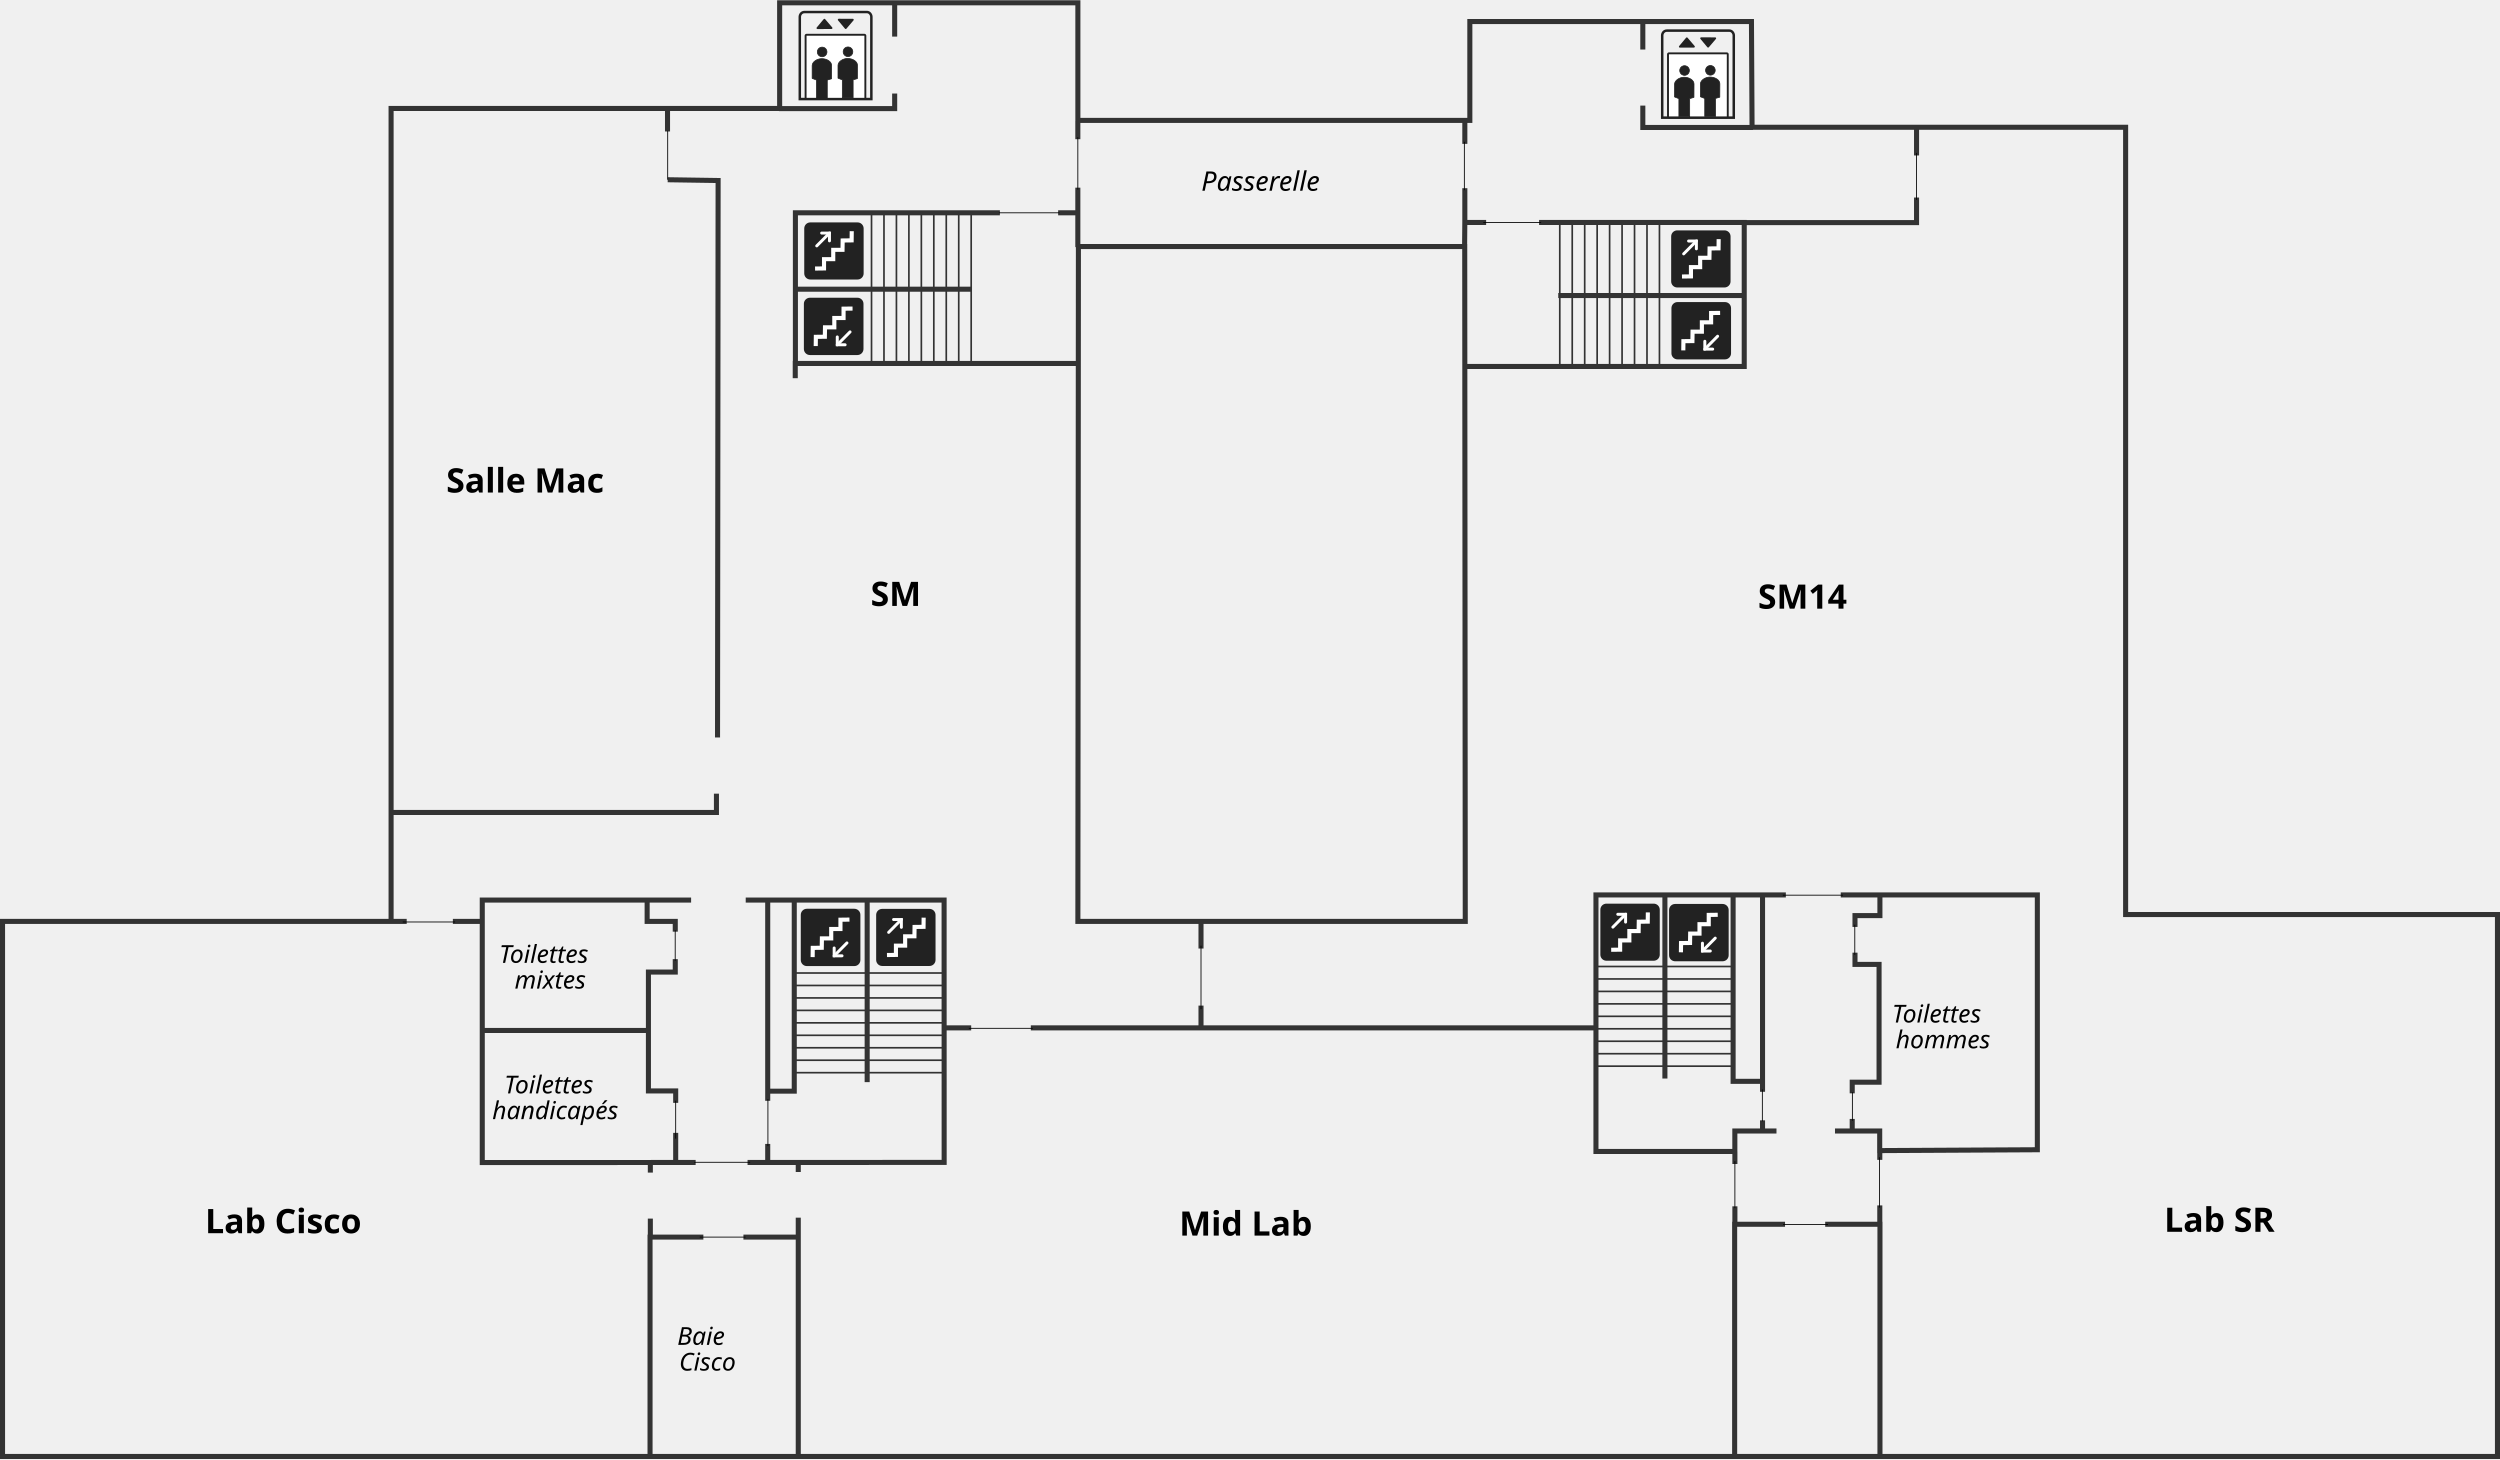
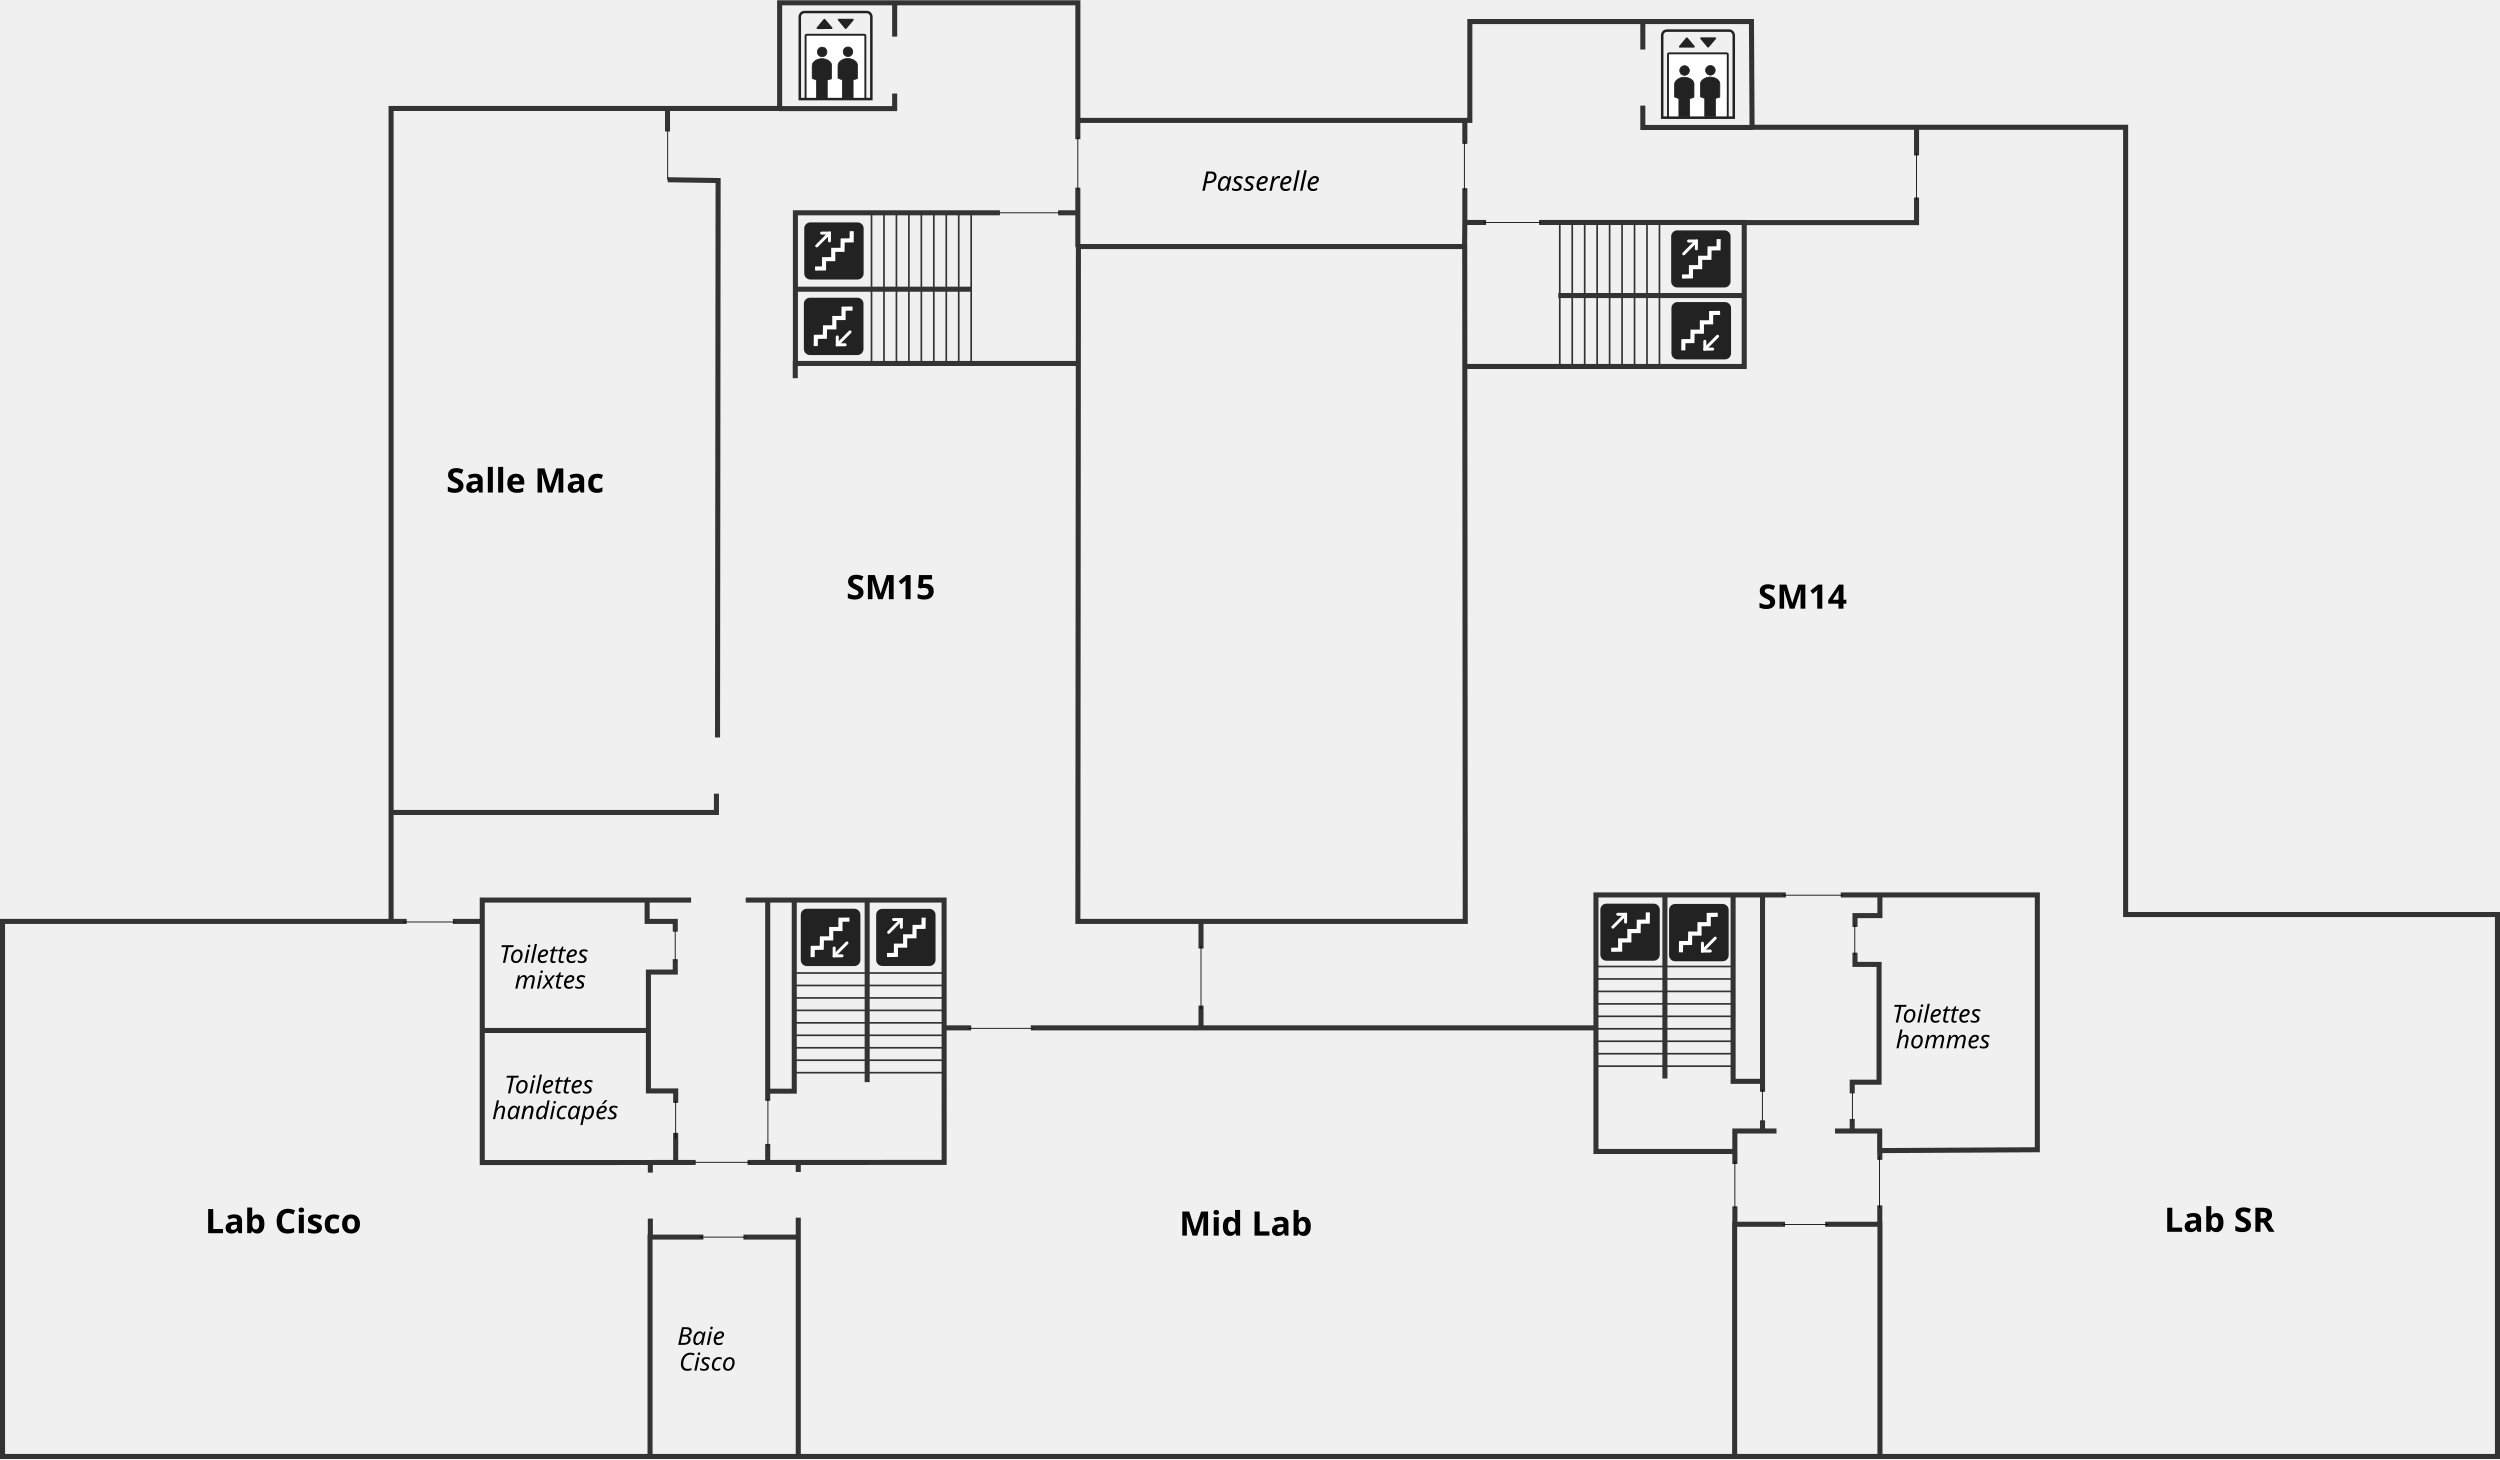
<svg xmlns="http://www.w3.org/2000/svg" xmlns:xlink="http://www.w3.org/1999/xlink" width="100%" height="100%" viewBox="0 0 2963.727 1729.66" id="svg2" version="1.1">
  <defs id="defs4">
    <linearGradient id="linearGradient15662">
      <stop style="stop-color:#ffffff;stop-opacity:0;" offset="0" id="stop15664" />
      <stop style="stop-color:#f8f8f8;stop-opacity:1;" offset="1" id="stop15666" />
    </linearGradient>
    <linearGradient id="linearGradient259">
      <stop style="stop-color:#e0e0e0;stop-opacity:1;" offset="0" id="stop260" />
      <stop id="stop4886" offset="0.405" style="stop-color:#ffffff;stop-opacity:1;" />
      <stop id="stop4884" offset="0.534" style="stop-color:#cdcdcd;stop-opacity:1;" />
      <stop style="stop-color:#494949;stop-opacity:1;" offset="1" id="stop261" />
    </linearGradient>
    <linearGradient id="linearGradient4668">
      <stop style="stop-color:#8e8d87;stop-opacity:1;" offset="0" id="stop4670" />
      <stop id="stop4676" offset="0.276" style="stop-color:#cbc9c1;stop-opacity:1;" />
      <stop style="stop-color:#8e8d87;stop-opacity:1;" offset="1" id="stop4672" />
    </linearGradient>
    <linearGradient id="linearGradient4688">
      <stop style="stop-color:#666666;stop-opacity:1;" offset="0" id="stop4690" />
      <stop style="stop-color:#000000;stop-opacity:0;" offset="1" id="stop4692" />
    </linearGradient>
    <linearGradient id="linearGradient4698">
      <stop style="stop-color:#fffffd;stop-opacity:1;" offset="0" id="stop4700" />
      <stop id="stop4706" offset="0.5" style="stop-color:#bbbbb9;stop-opacity:1;" />
      <stop style="stop-color:#000000;stop-opacity:1;" offset="1" id="stop4702" />
    </linearGradient>
    <linearGradient id="linearGradient4733">
      <stop style="stop-color:#000000;stop-opacity:0.237;" offset="0" id="stop4735" />
      <stop style="stop-color:#000000;stop-opacity:0;" offset="1" id="stop4737" />
    </linearGradient>
    <linearGradient id="linearGradient4741">
      <stop style="stop-color:#dcdcda;stop-opacity:1;" offset="0" id="stop4743" />
      <stop style="stop-color:#bab9b7;stop-opacity:1;" offset="1" id="stop4745" />
    </linearGradient>
    <linearGradient id="linearGradient4762">
      <stop id="stop4764" offset="0" style="stop-color:#ffffff;stop-opacity:0.124;" />
      <stop style="stop-color:#ffffff;stop-opacity:1;" offset="0.103" id="stop4768" />
      <stop id="stop4766" offset="1" style="stop-color:#ffffff;stop-opacity:0;" />
    </linearGradient>
    <clipPath id="clip0">
      <rect id="rect3978" height="615" width="613" />
    </clipPath>
    <clipPath id="clip0-5">
      <rect y="0" x="0" id="rect3978-5" height="615" width="613" />
    </clipPath>
    <clipPath id="clip0-5-8">
      <rect y="0" x="0" id="rect3978-5-8" height="615" width="613" />
    </clipPath>
    <clipPath id="clip0-5-8-2">
      <rect y="0" x="0" id="rect3978-5-8-5" height="615" width="613" />
    </clipPath>
  </defs>
  <g id="layer1" transform="translate(1108.107,409.2981)">
    <text xml:space="preserve" style="font-style:normal;font-weight:normal;font-size:40px;line-height:0%;font-family:sans-serif;letter-spacing:0px;word-spacing:0px;fill:#000000;fill-opacity:1;stroke:none" x="1457.521" y="1050.991" id="text3963">
      <tspan id="tspan3965" x="1457.521" y="1050.991" style="font-style:normal;font-variant:normal;font-weight:bold;font-stretch:normal;font-size:40px;line-height:1.25;font-family:'Atkinson Hyperlegible';-inkscape-font-specification:'Atkinson Hyperlegible Bold'">Lab SR</tspan>
    </text>
    <text xml:space="preserve" style="font-style:normal;font-weight:normal;font-size:40px;line-height:0%;font-family:sans-serif;letter-spacing:0px;word-spacing:0px;fill:#000000;fill-opacity:1;stroke:none" x="975.919" y="312.299" id="text3971">
      <tspan id="tspan3973" x="975.919" y="312.299" style="font-style:normal;font-variant:normal;font-weight:bold;font-stretch:normal;font-size:40px;line-height:1.25;font-family:'Atkinson Hyperlegible';-inkscape-font-specification:'Atkinson Hyperlegible Bold'">SM14</tspan>
    </text>
    <text xml:space="preserve" style="font-style:normal;font-weight:normal;font-size:32px;line-height:0%;font-family:sans-serif;letter-spacing:0px;word-spacing:0px;fill:#000000;fill-opacity:1;stroke:none" x="315.962" y="-183.176" id="text4011">
      <tspan id="tspan4013" x="315.962" y="-183.176" style="font-style:italic;font-variant:normal;font-weight:normal;font-stretch:normal;font-size:32px;line-height:1.25;font-family:'Atkinson Hyperlegible';-inkscape-font-specification:'Atkinson Hyperlegible Italic'">Passerelle</tspan>
    </text>
    <path id="path4269" style="fill:none;stroke:#333333;stroke-width:6;stroke-linecap:butt;stroke-linejoin:miter;stroke-miterlimit:4;stroke-dasharray:none;stroke-opacity:1" d="m -198.666,884.273 h 32.143 V 657.845 M 981.333,872.586 H 946.483 V 653.382 M -167.237,-66.441 H 44.191 M -80.094,656.416 V 873.559 M 865.62,652.13 V 869.273 M 959.191,-58.941 H 739.191 M -644.987,682.988 h 19.018 m 54.732,0 h 33.75 m 198.929,129.286 H -537.487 M -337.13,1058.345 v -23.036 m 0,-54.464 v -11.786 m 175.357,87.857 v -22.679 m 0,-54.107 v -11.071 m 790.214,-1114.398 v -40.818 m 0,-52.552 v -26.838 m 341.558,7.324 H 839.437 v -25.865 m 0,-66.504 v -33.647 m 119.862,238.835 h 204.643 v -29.732 m 0,-49.866 v -32.723 M 628.227,25.131 h 331.429 v -170.714 H 716.442 m -62.752,0 h -25.262 l -0.284,29.286 m 0.802,799.284 -0.631,-800.041 H 170.337 l -0.631,800.041 z M 783.878,809.255 H 113.924 m -70.692,0 H 11.112 m -172.885,508.018 v -260 h -65 m -47.5,0 h -63.214 v 259.286 m 30.401,-347.194 v -35.625 m 0,-35.625 v -14.108 h -32.325 V 743.09 h 31.82 v -15.383 m 0,-32.526 v -12.195 h -33.335 v -24.749 m 142.937,-0.505 v 237.959 m 0,51.152 v 22.521 m -23.904,-0.568 233.069,-0.063 -0.063,-311.001 h -235.18 m -64.733,0 h -247.59 v 311.127 l 252.963,-0.032 M 948.584,955.845 v 14.732 m 0,50.223 v 21.652 m 171.786,-87.857 v 11.116 m 0,53.973 v 22.232 m 0.195,275.446 v -275.267 h -64.92 m -47.612,0 h -59.734 v 274.762 m 33.065,-385.373 v -12.627 m 0,-33.84 V 651.672 m 139.149,0.505 v 23.991 h -29.547 v 13.386 m 0,30.529 v 13.916 h 28.537 v 139.654 h -31.82 v 13.195 m 0,30.368 v 14.268 m -20.428,0 h 53.006 v 23.234 l 186.878,-1.01 -10e-5,-302.036 h -233.058 m -65.1,0 H 783.878 V 955.728 h 164.655 v -24.244 h 49.36 M 968.942,-258.441 h 442.857 v 933.346 h 440.821 V 1317.362 H -1105.107 V 682.986 h 460.63 v -963.686 h 460.63 v -125.259 h 353.553 v 139.401 h 464.67 v -117.178 H 968.227 Z M -642.487,553.845 h 383.714 v -22.286 m -58,-785 v -26.429 m 151.613,301.964 v -179.107 H 77.248 m 69.061,0 h 23.347 v 40.714 m -335,155.357 v -17.5 h 334.286 m 0.714,-177.857 v -30.536 m 0,-57.411 v -21.696 m -354.286,-14.643 h 137.143 v -17.857 m 0,-67.5 v -40.357 m 363.16,1215.049 v -25.948 m 0,-67.617 v -31.188 m -632.231,-880.223 59.768,0.928 -0.697,660.287" />
    <path id="path4289" style="fill:none;stroke:#333333;stroke-width:2;stroke-linecap:butt;stroke-linejoin:miter;stroke-miterlimit:4;stroke-opacity:1;stroke-dasharray:none" d="m 946.691,854.631 -161.786,0 m 161.071,-14.77 -162.143,0 m 162.5,-14.77 -161.786,0 m 161.786,-14.77 -162.143,0 m 160.714,-14.77 -161.071,0 m 162.5,-14.77 -162.857,0 m 162.5,-14.77 -162.143,0 m 162.857,-14.77 -161.429,0 m 160.21,-14.77 -160.867,0" />
    <path id="path4289-7" style="fill:none;stroke:#333333;stroke-width:2;stroke-linecap:butt;stroke-linejoin:miter;stroke-miterlimit:4;stroke-opacity:1;stroke-dasharray:none" d="m 13.298,862.355 -179.643,0 m 178.929,-14.77 -180,0 m 180.357,-14.77 -179.643,0 m 179.643,-14.77 -180,0 m 178.571,-14.77 -178.929,0 m 180.357,-14.77 -180.714,0 m 180.357,-14.77 -180,0 m 180.714,-14.77 -179.286,0 m 178.067,-14.77 -178.724,0" />
    <path id="path4289-9" style="fill:none;stroke:#333333;stroke-width:2;stroke-linecap:butt;stroke-linejoin:miter;stroke-miterlimit:4;stroke-dasharray:none;stroke-opacity:1" d="M 740.994,24.322 V -146.035 M 755.765,23.608 V -147.107 M 770.535,23.965 V -146.392 M 785.306,23.965 V -146.75 m 14.77,169.286 V -147.107 M 814.846,23.965 V -147.464 M 829.617,23.608 V -147.107 M 844.387,24.322 V -145.678 M 859.158,23.103 V -146.335" />
    <path id="path4289-9-6" style="fill:none;stroke:#333333;stroke-width:2;stroke-linecap:butt;stroke-linejoin:miter;stroke-miterlimit:4;stroke-dasharray:none;stroke-opacity:1" d="M -74.932,21.436 V -155.992 m 14.77,176.714 V -157.063 m 14.77,178.143 V -156.349 m 14.77,177.428 V -156.706 m 14.77,176.357 V -157.063 M -1.08,21.079 V -157.421 M 13.69,20.722 V -157.063 M 28.46,21.436 V -155.635 M 43.231,20.217 V -156.292" />
    <path id="path3235" transform="translate(-1108.107,-409.2981)" style="fill:none;stroke:#000000;stroke-width:1px;stroke-linecap:butt;stroke-linejoin:miter;stroke-opacity:1" d="m 823.036,1377.875 h 66.25 M 2089.248,1329.387 v -37.881 m -1178.891,11.368 v 55.893 m 313.917,-139.709 h -75.761 m 275.267,-97.985 v 75.256 M 883.834,1466.572 H 829.548 M 539.548,1093 h -62.143 m 323.615,211.922 v 44.952 m -0.579,-210.802 v -36.25 m 1256.25,329.464 v -55.714 m 171.429,55 v -59.643 m -61.071,79.643 h -53.214 m 85,-319.643 v -35.714 m -2.857,232.5 v -33.929 m -11.071,-233.571 h -71.429 M 791.548,213.071 v -58.214 m 464.428,97.428 h -71.786 m 93.572,-89.643 v 62.143 m 458.214,0.714 v -57.5 m 91.072,95.714 h -68.572 m 513.572,-26.786 v -55.714" />
    <text xml:space="preserve" style="font-style:normal;font-weight:normal;font-size:40px;line-height:0%;font-family:sans-serif;text-align:center;letter-spacing:0px;word-spacing:0px;text-anchor:middle;fill:#000000;fill-opacity:1;stroke:none" x="-459.553" y="174.564" id="text3237-7">
      <tspan x="-459.553" y="174.564" id="tspan3241-8" style="font-style:normal;font-variant:normal;font-weight:bold;font-stretch:normal;font-size:40px;line-height:1.25;font-family:'Atkinson Hyperlegible';-inkscape-font-specification:'Atkinson Hyperlegible Bold'">Salle Mac</tspan>
    </text>
-     <text xml:space="preserve" style="font-style:normal;font-weight:normal;font-size:40px;line-height:0%;font-family:sans-serif;text-align:center;letter-spacing:0px;word-spacing:0px;text-anchor:middle;fill:#000000;fill-opacity:1;stroke:none" x="-20.098" y="309.022" id="text3237-7-2">
-       <tspan x="-20.098" y="309.022" id="tspan3241-8-1" style="font-style:normal;font-variant:normal;font-weight:bold;font-stretch:normal;font-size:40px;line-height:1.25;font-family:'Atkinson Hyperlegible';-inkscape-font-specification:'Atkinson Hyperlegible Bold'">SM</tspan>
+     <text xml:space="preserve" style="font-style:normal;font-weight:normal;font-size:40px;line-height:0%;font-family:sans-serif;text-align:center;letter-spacing:0px;word-spacing:0px;text-anchor:middle;fill:#000000;fill-opacity:1;stroke:none" x="-26.098" y="301.022" id="text3237-7-2">
+       <tspan x="-26.098" y="301.022" id="tspan3241-8-1" style="font-style:normal;font-variant:normal;font-weight:bold;font-stretch:normal;font-size:40px;line-height:1.25;font-family:'Atkinson Hyperlegible';-inkscape-font-specification:'Atkinson Hyperlegible Bold'">SM15</tspan>
    </text>
    <a xlink:href="kb-voltaire-f2.svg" id="a1820" transform="translate(-124.7538,1.515229)">
      <g id="g1779" transform="matrix(2.242849,0,0,2.242849,820.2758,-867.3743)">
        <path style="fill:none;stroke:#222222;stroke-width:1.323;stroke-linecap:butt;stroke-linejoin:miter;stroke-miterlimit:4;stroke-dasharray:none;stroke-opacity:1" d="M 112.236,265.75 H 74.411 v -43.415 c 0,-1.194 0.856,-2.592 2.491,-2.592 h 32.994 c 1.425,0 2.348,1.373 2.348,2.582 z" id="path1676" />
        <rect style="fill:#ffffff;fill-opacity:1;stroke:#222222;stroke-width:2.022;stroke-linecap:round;stroke-linejoin:round;stroke-miterlimit:4;stroke-dasharray:none;stroke-opacity:1;paint-order:markers stroke fill" id="rect1588-0-8-3" width="30.571" height="32.832" x="77.986" y="232.268" rx="0" />
        <path style="fill:#222222;fill-opacity:1;stroke:#222222;stroke-width:1;stroke-linecap:butt;stroke-linejoin:round;stroke-miterlimit:4;stroke-dasharray:none;stroke-opacity:1" d="m 94.997,223.799 3.681,4.417 3.744,-4.396 z" id="path1605-1-3" />
        <path style="fill:#222222;fill-opacity:1;stroke:#222222;stroke-width:1;stroke-linecap:butt;stroke-linejoin:round;stroke-miterlimit:4;stroke-dasharray:none;stroke-opacity:1" d="m 83.745,228.238 3.681,-4.417 3.744,4.396 z" id="path1605-2-4-8" />
        <path style="fill:#222222;fill-opacity:1;stroke:#222222;stroke-width:0.395;stroke-linecap:butt;stroke-linejoin:round;stroke-miterlimit:4;stroke-dasharray:none;stroke-opacity:1" d="m 83.241,255.695 v 9.54 h 5.684 v -9.556 l 2.259,-0.658 0.033,-7.07 c 0.009,-1.912 -2.35,-3.553 -5.201,-3.557 -2.508,-0.003 -5.065,1.714 -5.065,3.681 v 6.723 z" id="path1011-82-7" />
        <circle style="fill:#222222;fill-opacity:1;stroke:#222222;stroke-width:0.395;stroke-linecap:round;stroke-linejoin:round;stroke-miterlimit:4;stroke-dasharray:none;stroke-opacity:1;paint-order:markers stroke fill" id="path1013-7-0" cx="86.224" cy="240.836" r="2.538" />
        <path style="fill:#222222;fill-opacity:1;stroke:#222222;stroke-width:0.395;stroke-linecap:butt;stroke-linejoin:round;stroke-miterlimit:4;stroke-dasharray:none;stroke-opacity:1" d="m 96.903,255.595 v 9.54 h 5.684 v -9.556 l 2.259,-0.658 0.033,-7.07 c 0.009,-1.912 -2.35,-3.553 -5.201,-3.557 -2.508,-0.003 -5.065,1.714 -5.065,3.681 v 6.723 z" id="path1011-8-3-8" />
        <circle style="fill:#222222;fill-opacity:1;stroke:#222222;stroke-width:0.395;stroke-linecap:round;stroke-linejoin:round;stroke-miterlimit:4;stroke-dasharray:none;stroke-opacity:1;paint-order:markers stroke fill" id="path1013-5-5-5" cx="99.886" cy="240.737" r="2.538" />
      </g>
    </a>
    <a xlink:href="kb-voltaire-f0.svg" transform="translate(-1147.125,-20.50906)" id="a1820-2">
      <g id="g1779-6" transform="matrix(2.242849,0,0,2.242849,820.2758,-867.3743)">
        <path style="fill:none;stroke:#222222;stroke-width:1.323;stroke-linecap:butt;stroke-linejoin:miter;stroke-miterlimit:4;stroke-dasharray:none;stroke-opacity:1" d="M 112.236,265.75 H 74.411 v -43.415 c 0,-1.194 0.856,-2.592 2.491,-2.592 h 32.994 c 1.425,0 2.348,1.373 2.348,2.582 z" id="path1676-5" />
        <rect style="fill:#ffffff;fill-opacity:1;stroke:#222222;stroke-width:2.022;stroke-linecap:round;stroke-linejoin:round;stroke-miterlimit:4;stroke-dasharray:none;stroke-opacity:1;paint-order:markers stroke fill" id="rect1588-0-8-3-3" width="30.571" height="32.832" x="77.986" y="232.268" rx="0" />
        <path style="fill:#222222;fill-opacity:1;stroke:#222222;stroke-width:1;stroke-linecap:butt;stroke-linejoin:round;stroke-miterlimit:4;stroke-dasharray:none;stroke-opacity:1" d="m 94.997,223.799 3.681,4.417 3.744,-4.396 z" id="path1605-1-3-5" />
        <path style="fill:#222222;fill-opacity:1;stroke:#222222;stroke-width:1;stroke-linecap:butt;stroke-linejoin:round;stroke-miterlimit:4;stroke-dasharray:none;stroke-opacity:1" d="m 83.745,228.238 3.681,-4.417 3.744,4.396 z" id="path1605-2-4-8-2" />
        <path style="fill:#222222;fill-opacity:1;stroke:#222222;stroke-width:0.395;stroke-linecap:butt;stroke-linejoin:round;stroke-miterlimit:4;stroke-dasharray:none;stroke-opacity:1" d="m 83.241,255.695 v 9.54 h 5.684 v -9.556 l 2.259,-0.658 0.033,-7.07 c 0.009,-1.912 -2.35,-3.553 -5.201,-3.557 -2.508,-0.003 -5.065,1.714 -5.065,3.681 v 6.723 z" id="path1011-82-7-9" />
        <circle style="fill:#222222;fill-opacity:1;stroke:#222222;stroke-width:0.395;stroke-linecap:round;stroke-linejoin:round;stroke-miterlimit:4;stroke-dasharray:none;stroke-opacity:1;paint-order:markers stroke fill" id="path1013-7-0-7" cx="86.224" cy="240.836" r="2.538" />
        <path style="fill:#222222;fill-opacity:1;stroke:#222222;stroke-width:0.395;stroke-linecap:butt;stroke-linejoin:round;stroke-miterlimit:4;stroke-dasharray:none;stroke-opacity:1" d="m 96.903,255.595 v 9.54 h 5.684 v -9.556 l 2.259,-0.658 0.033,-7.07 c 0.009,-1.912 -2.35,-3.553 -5.201,-3.557 -2.508,-0.003 -5.065,1.714 -5.065,3.681 v 6.723 z" id="path1011-8-3-8-2" />
        <circle style="fill:#222222;fill-opacity:1;stroke:#222222;stroke-width:0.395;stroke-linecap:round;stroke-linejoin:round;stroke-miterlimit:4;stroke-dasharray:none;stroke-opacity:1;paint-order:markers stroke fill" id="path1013-5-5-5-4" cx="99.886" cy="240.737" r="2.538" />
      </g>
    </a>
    <a xlink:href="kb-voltaire-f0.svg" id="a2089">
      <g id="g2024" transform="matrix(0.136674,0,0,0.136674,17.89789,-153.8829)">
        <rect style="fill:#222222;fill-opacity:1;stroke:none;stroke-width:27.995;stroke-linecap:round;stroke-linejoin:round;stroke-miterlimit:4;stroke-dasharray:none;stroke-opacity:1;paint-order:markers stroke fill" id="rect1968" width="516.986" height="497.102" x="-1265.884" y="713.696" ry="52.714" />
        <path style="fill:none;stroke:#ffffff;stroke-width:35.781;stroke-linecap:butt;stroke-linejoin:miter;stroke-miterlimit:4;stroke-dasharray:none;stroke-opacity:1" d="m -1163.01,1132.955 1,-80 78,-1 1.353,-81.317 h 80.761 v -81.325 h 80.052 l 0.187,-80.675 78,-1" id="path1903" />
        <g id="g1996" transform="translate(20.33134,24.84941)">
          <path style="fill:none;stroke:#ffffff;stroke-width:25.932;stroke-linecap:round;stroke-linejoin:miter;stroke-miterlimit:4;stroke-dasharray:none;stroke-opacity:1" d="M -885.838,985.217 -996.563,1096.966" id="path1905" />
          <path style="fill:none;stroke:#ffffff;stroke-width:25.932;stroke-linecap:round;stroke-linejoin:miter;stroke-miterlimit:4;stroke-dasharray:none;stroke-opacity:1" d="m -928.614,1096.966 -67.95,1e-4 3.3e-4,-67.949" id="path1907" />
        </g>
      </g>
    </a>
    <a xlink:href="kb-voltaire-f2.svg" id="a2081">
      <g id="g2031" transform="matrix(0.1361752,0,0,0.1361752,-65.89094,-244.15)">
        <rect style="fill:#222222;fill-opacity:1;stroke:none;stroke-width:27.995;stroke-linecap:round;stroke-linejoin:round;stroke-miterlimit:4;stroke-dasharray:none;stroke-opacity:1;paint-order:markers stroke fill" id="rect1968-4" width="516.986" height="497.102" x="-652.004" y="723.443" ry="52.714" />
        <path style="fill:none;stroke:#ffffff;stroke-width:35.781;stroke-linecap:butt;stroke-linejoin:miter;stroke-miterlimit:4;stroke-dasharray:none;stroke-opacity:1" d="m -238.563,799.814 -1,80 -78,1 -1.353,81.317 h -80.761 v 81.325 h -80.051 l -0.188,80.675 -78,1" id="path1903-8" />
        <g id="g1996-4" transform="rotate(180,-714.5234,956.5798)">
          <path style="fill:none;stroke:#ffffff;stroke-width:25.932;stroke-linecap:round;stroke-linejoin:miter;stroke-miterlimit:4;stroke-dasharray:none;stroke-opacity:1" d="M -885.838,985.217 -996.563,1096.966" id="path1905-2" />
          <path style="fill:none;stroke:#ffffff;stroke-width:25.932;stroke-linecap:round;stroke-linejoin:miter;stroke-miterlimit:4;stroke-dasharray:none;stroke-opacity:1" d="m -928.614,1096.966 -67.95,1e-4 3.3e-4,-67.949" id="path1907-4" />
        </g>
      </g>
    </a>
    <a xlink:href="kb-voltaire-f0.svg" transform="translate(1028.487,5.144676)" id="a2089-3">
      <g id="g2024-6" transform="matrix(0.136674,0,0,0.136674,17.89789,-153.8829)">
        <rect style="fill:#222222;fill-opacity:1;stroke:none;stroke-width:27.995;stroke-linecap:round;stroke-linejoin:round;stroke-miterlimit:4;stroke-dasharray:none;stroke-opacity:1;paint-order:markers stroke fill" id="rect1968-8" width="516.986" height="497.102" x="-1265.884" y="713.696" ry="52.714" />
        <path style="fill:none;stroke:#ffffff;stroke-width:35.781;stroke-linecap:butt;stroke-linejoin:miter;stroke-miterlimit:4;stroke-dasharray:none;stroke-opacity:1" d="m -1163.01,1132.955 1,-80 78,-1 1.353,-81.317 h 80.761 v -81.325 h 80.052 l 0.187,-80.675 78,-1" id="path1903-3" />
        <g id="g1996-6" transform="translate(20.33134,24.84941)">
          <path style="fill:none;stroke:#ffffff;stroke-width:25.932;stroke-linecap:round;stroke-linejoin:miter;stroke-miterlimit:4;stroke-dasharray:none;stroke-opacity:1" d="M -885.838,985.217 -996.563,1096.966" id="path1905-0" />
          <path style="fill:none;stroke:#ffffff;stroke-width:25.932;stroke-linecap:round;stroke-linejoin:miter;stroke-miterlimit:4;stroke-dasharray:none;stroke-opacity:1" d="m -928.614,1096.966 -67.95,1e-4 3.3e-4,-67.949" id="path1907-7" />
        </g>
      </g>
    </a>
    <g id="g1016">
      <a xlink:href="kb-voltaire-f2.svg" transform="translate(1027.729,9.437824)" id="a2081-7">
        <g id="g2031-0" transform="matrix(0.1361752,0,0,0.1361752,-65.89094,-244.15)">
          <rect style="fill:#222222;fill-opacity:1;stroke:none;stroke-width:27.995;stroke-linecap:round;stroke-linejoin:round;stroke-miterlimit:4;stroke-dasharray:none;stroke-opacity:1;paint-order:markers stroke fill" id="rect1968-4-8" width="516.986" height="497.102" x="-652.004" y="723.443" ry="52.714" />
          <path style="fill:none;stroke:#ffffff;stroke-width:35.781;stroke-linecap:butt;stroke-linejoin:miter;stroke-miterlimit:4;stroke-dasharray:none;stroke-opacity:1" d="m -238.563,799.814 -1,80 -78,1 -1.353,81.317 h -80.761 v 81.325 h -80.051 l -0.188,80.675 -78,1" id="path1903-8-6" />
          <g id="g1996-4-7" transform="rotate(180,-714.5234,956.5798)">
            <path style="fill:none;stroke:#ffffff;stroke-width:25.932;stroke-linecap:round;stroke-linejoin:miter;stroke-miterlimit:4;stroke-dasharray:none;stroke-opacity:1" d="M -885.838,985.217 -996.563,1096.966" id="path1905-2-1" />
            <path style="fill:none;stroke:#ffffff;stroke-width:25.932;stroke-linecap:round;stroke-linejoin:miter;stroke-miterlimit:4;stroke-dasharray:none;stroke-opacity:1" d="m -928.614,1096.966 -67.95,1e-4 3.3e-4,-67.949" id="path1907-4-7" />
          </g>
        </g>
      </a>
    </g>
    <text xml:space="preserve" style="font-style:normal;font-weight:normal;font-size:29.333px;line-height:29.9px;font-family:sans-serif;letter-spacing:0px;word-spacing:0px;fill:#000000;fill-opacity:1;stroke:none" x="-430.811" y="886.912" id="text4011-5">
      <tspan style="font-style:italic;font-variant:normal;font-weight:normal;font-stretch:normal;font-size:29.333px;font-family:'Atkinson Hyperlegible';-inkscape-font-specification:'Atkinson Hyperlegible Italic';text-align:center;text-anchor:middle" id="tspan2177" x="-430.811" y="886.912">Toilettes</tspan>
      <tspan x="-430.811" y="917.434" style="font-style:italic;font-variant:normal;font-weight:normal;font-stretch:normal;font-size:29.333px;font-family:'Atkinson Hyperlegible';-inkscape-font-specification:'Atkinson Hyperlegible Italic';text-align:center;text-anchor:middle" id="tspan2175">handicapés</tspan>
    </text>
    <text xml:space="preserve" style="font-style:normal;font-weight:normal;font-size:29.333px;line-height:29.9px;font-family:sans-serif;letter-spacing:0px;word-spacing:0px;fill:#000000;fill-opacity:1;stroke:none" x="-436.791" y="732.138" id="text4011-5-9">
      <tspan style="font-style:italic;font-variant:normal;font-weight:normal;font-stretch:normal;font-size:29.333px;font-family:'Atkinson Hyperlegible';-inkscape-font-specification:'Atkinson Hyperlegible Italic';text-align:center;text-anchor:middle" id="tspan2177-8" x="-436.791" y="732.138">Toilettes</tspan>
      <tspan x="-436.791" y="762.66" style="font-style:italic;font-variant:normal;font-weight:normal;font-stretch:normal;font-size:29.333px;font-family:'Atkinson Hyperlegible';-inkscape-font-specification:'Atkinson Hyperlegible Italic';text-align:center;text-anchor:middle" id="tspan2175-5">mixtes</tspan>
    </text>
    <text xml:space="preserve" style="font-style:normal;font-weight:normal;font-size:29.333px;line-height:29.9px;font-family:sans-serif;letter-spacing:0px;word-spacing:0px;fill:#000000;fill-opacity:1;stroke:none" x="1214.383" y="802.909" id="text4011-5-9-5">
      <tspan style="font-style:italic;font-variant:normal;font-weight:normal;font-stretch:normal;font-size:29.333px;font-family:'Atkinson Hyperlegible';-inkscape-font-specification:'Atkinson Hyperlegible Italic';text-align:center;text-anchor:middle" id="tspan2177-8-2" x="1214.383" y="802.909">Toilettes</tspan>
      <tspan x="1214.383" y="833.431" style="font-style:italic;font-variant:normal;font-weight:normal;font-stretch:normal;font-size:29.333px;font-family:'Atkinson Hyperlegible';-inkscape-font-specification:'Atkinson Hyperlegible Italic';text-align:center;text-anchor:middle" id="tspan2175-5-7">hommes</tspan>
    </text>
    <text xml:space="preserve" style="font-style:normal;font-weight:normal;font-size:40px;line-height:0%;font-family:sans-serif;letter-spacing:0px;word-spacing:0px;fill:#000000;fill-opacity:1;stroke:none" x="289.919" y="1055.491" id="text3963-1">
      <tspan id="tspan3965-4" x="289.919" y="1055.491" style="font-style:normal;font-variant:normal;font-weight:bold;font-stretch:normal;font-size:40px;line-height:1.25;font-family:'Atkinson Hyperlegible';-inkscape-font-specification:'Atkinson Hyperlegible Bold'">Mid Lab</tspan>
    </text>
    <text xml:space="preserve" style="font-style:normal;font-weight:normal;font-size:40px;line-height:0%;font-family:sans-serif;letter-spacing:0px;word-spacing:0px;fill:#000000;fill-opacity:1;stroke:none" x="-864.938" y="1052.633" id="text3963-8">
      <tspan id="tspan3965-47" x="-864.938" y="1052.633" style="font-style:normal;font-variant:normal;font-weight:bold;font-stretch:normal;font-size:40px;line-height:1.25;font-family:'Atkinson Hyperlegible';-inkscape-font-specification:'Atkinson Hyperlegible Bold'">Lab Cisco</tspan>
    </text>
    <text xml:space="preserve" style="font-style:normal;font-weight:normal;font-size:29.333px;line-height:29.9px;font-family:sans-serif;letter-spacing:0px;word-spacing:0px;fill:#000000;fill-opacity:1;stroke:none" x="-250.363" y="1184.995" id="text4011-5-2">
      <tspan x="-250.363" y="1184.995" style="font-style:italic;font-variant:normal;font-weight:normal;font-stretch:normal;font-size:29.333px;font-family:'Atkinson Hyperlegible';-inkscape-font-specification:'Atkinson Hyperlegible Italic';text-align:center;text-anchor:middle" id="tspan2175-4">Baie</tspan>
      <tspan x="-250.363" y="1215.517" style="font-style:italic;font-variant:normal;font-weight:normal;font-stretch:normal;font-size:29.333px;font-family:'Atkinson Hyperlegible';-inkscape-font-specification:'Atkinson Hyperlegible Italic';text-align:center;text-anchor:middle" id="tspan2270">Cisco</tspan>
    </text>
    <a xlink:href="kb-voltaire-f0.svg" transform="translate(-3.671765,724.376)" id="a2089-7">
      <g id="g2024-2" transform="matrix(0.136674,0,0,0.136674,17.89789,-153.8829)">
        <rect style="fill:#222222;fill-opacity:1;stroke:none;stroke-width:27.995;stroke-linecap:round;stroke-linejoin:round;stroke-miterlimit:4;stroke-dasharray:none;stroke-opacity:1;paint-order:markers stroke fill" id="rect1968-0" width="516.986" height="497.102" x="-1265.884" y="713.696" ry="52.714" />
        <path style="fill:none;stroke:#ffffff;stroke-width:35.781;stroke-linecap:butt;stroke-linejoin:miter;stroke-miterlimit:4;stroke-dasharray:none;stroke-opacity:1" d="m -1163.01,1132.955 1,-80 78,-1 1.353,-81.317 h 80.761 v -81.325 h 80.052 l 0.187,-80.675 78,-1" id="path1903-4" />
        <g id="g1996-2" transform="translate(20.33134,24.84941)">
          <path style="fill:none;stroke:#ffffff;stroke-width:25.932;stroke-linecap:round;stroke-linejoin:miter;stroke-miterlimit:4;stroke-dasharray:none;stroke-opacity:1" d="M -885.838,985.217 -996.563,1096.966" id="path1905-6" />
          <path style="fill:none;stroke:#ffffff;stroke-width:25.932;stroke-linecap:round;stroke-linejoin:miter;stroke-miterlimit:4;stroke-dasharray:none;stroke-opacity:1" d="m -928.614,1096.966 -67.95,1e-4 3.3e-4,-67.949" id="path1907-9" />
        </g>
      </g>
    </a>
    <a xlink:href="kb-voltaire-f2.svg" transform="translate(85.24484,813.8001)" id="a2081-5">
      <g id="g2031-1" transform="matrix(0.1361752,0,0,0.1361752,-65.89094,-244.15)">
        <rect style="fill:#222222;fill-opacity:1;stroke:none;stroke-width:27.995;stroke-linecap:round;stroke-linejoin:round;stroke-miterlimit:4;stroke-dasharray:none;stroke-opacity:1;paint-order:markers stroke fill" id="rect1968-4-85" width="516.986" height="497.102" x="-652.004" y="723.443" ry="52.714" />
        <path style="fill:none;stroke:#ffffff;stroke-width:35.781;stroke-linecap:butt;stroke-linejoin:miter;stroke-miterlimit:4;stroke-dasharray:none;stroke-opacity:1" d="m -238.563,799.814 -1,80 -78,1 -1.353,81.317 h -80.761 v 81.325 h -80.051 l -0.188,80.675 -78,1" id="path1903-8-7" />
        <g id="g1996-4-9" transform="rotate(180,-714.5234,956.5798)">
          <path style="fill:none;stroke:#ffffff;stroke-width:25.932;stroke-linecap:round;stroke-linejoin:miter;stroke-miterlimit:4;stroke-dasharray:none;stroke-opacity:1" d="M -885.838,985.217 -996.563,1096.966" id="path1905-2-0" />
          <path style="fill:none;stroke:#ffffff;stroke-width:25.932;stroke-linecap:round;stroke-linejoin:miter;stroke-miterlimit:4;stroke-dasharray:none;stroke-opacity:1" d="m -928.614,1096.966 -67.95,1e-4 3.3e-4,-67.949" id="path1907-4-3" />
        </g>
      </g>
    </a>
    <a xlink:href="kb-voltaire-f0.svg" transform="translate(1025.671,718.6828)" id="a2089-7-6">
      <g id="g2024-2-3" transform="matrix(0.136674,0,0,0.136674,17.89789,-153.8829)">
        <rect style="fill:#222222;fill-opacity:1;stroke:none;stroke-width:27.995;stroke-linecap:round;stroke-linejoin:round;stroke-miterlimit:4;stroke-dasharray:none;stroke-opacity:1;paint-order:markers stroke fill" id="rect1968-0-3" width="516.986" height="497.102" x="-1265.884" y="713.696" ry="52.714" />
        <path style="fill:none;stroke:#ffffff;stroke-width:35.781;stroke-linecap:butt;stroke-linejoin:miter;stroke-miterlimit:4;stroke-dasharray:none;stroke-opacity:1" d="m -1163.01,1132.955 1,-80 78,-1 1.353,-81.317 h 80.761 v -81.325 h 80.052 l 0.187,-80.675 78,-1" id="path1903-4-0" />
        <g id="g1996-2-1" transform="translate(20.33134,24.84941)">
          <path style="fill:none;stroke:#ffffff;stroke-width:25.932;stroke-linecap:round;stroke-linejoin:miter;stroke-miterlimit:4;stroke-dasharray:none;stroke-opacity:1" d="M -885.838,985.217 -996.563,1096.966" id="path1905-6-4" />
          <path style="fill:none;stroke:#ffffff;stroke-width:25.932;stroke-linecap:round;stroke-linejoin:miter;stroke-miterlimit:4;stroke-dasharray:none;stroke-opacity:1" d="m -928.614,1096.966 -67.95,1e-4 3.3e-4,-67.949" id="path1907-9-5" />
        </g>
      </g>
    </a>
    <a xlink:href="kb-voltaire-f2.svg" transform="translate(943.7923,807.5973)" id="a2081-5-6">
      <g id="g2031-1-2" transform="matrix(0.1361752,0,0,0.1361752,-65.89094,-244.15)">
        <rect style="fill:#222222;fill-opacity:1;stroke:none;stroke-width:27.995;stroke-linecap:round;stroke-linejoin:round;stroke-miterlimit:4;stroke-dasharray:none;stroke-opacity:1;paint-order:markers stroke fill" id="rect1968-4-85-8" width="516.986" height="497.102" x="-652.004" y="723.443" ry="52.714" />
        <path style="fill:none;stroke:#ffffff;stroke-width:35.781;stroke-linecap:butt;stroke-linejoin:miter;stroke-miterlimit:4;stroke-dasharray:none;stroke-opacity:1" d="m -238.563,799.814 -1,80 -78,1 -1.353,81.317 h -80.761 v 81.325 h -80.051 l -0.188,80.675 -78,1" id="path1903-8-7-2" />
        <g id="g1996-4-9-1" transform="rotate(180,-714.5234,956.5798)">
          <path style="fill:none;stroke:#ffffff;stroke-width:25.932;stroke-linecap:round;stroke-linejoin:miter;stroke-miterlimit:4;stroke-dasharray:none;stroke-opacity:1" d="M -885.838,985.217 -996.563,1096.966" id="path1905-2-0-5" />
          <path style="fill:none;stroke:#ffffff;stroke-width:25.932;stroke-linecap:round;stroke-linejoin:miter;stroke-miterlimit:4;stroke-dasharray:none;stroke-opacity:1" d="m -928.614,1096.966 -67.95,1e-4 3.3e-4,-67.949" id="path1907-4-3-2" />
        </g>
      </g>
    </a>
  </g>
</svg>
